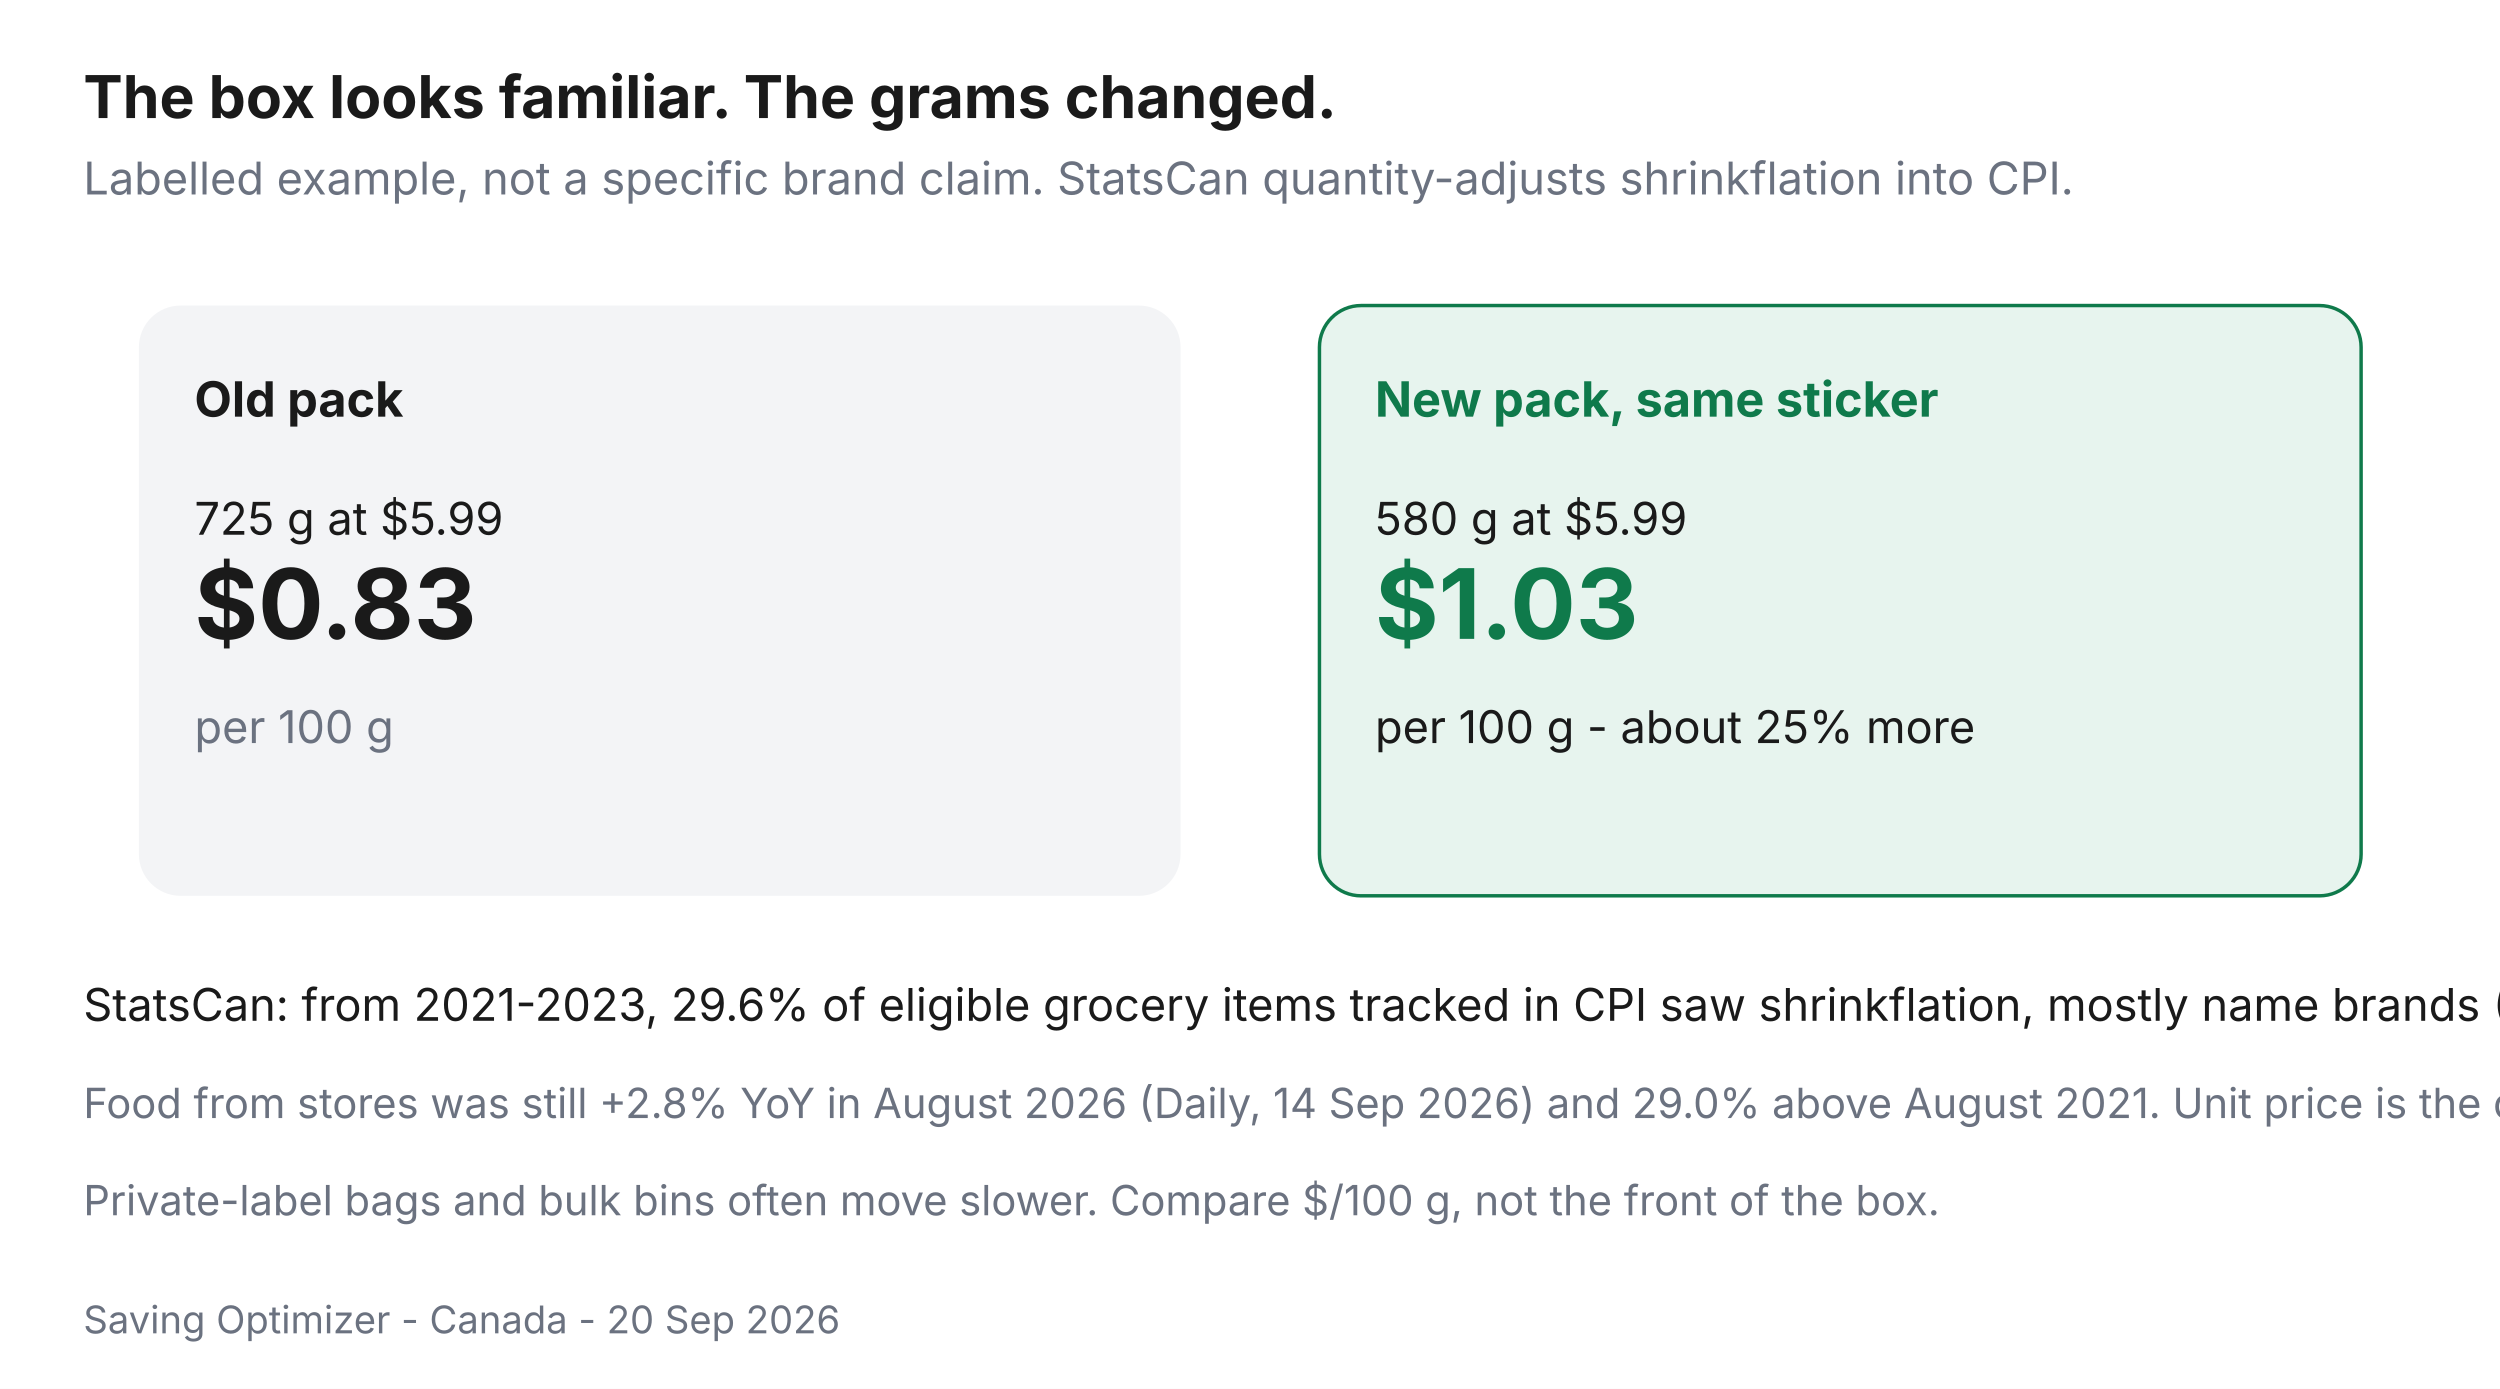
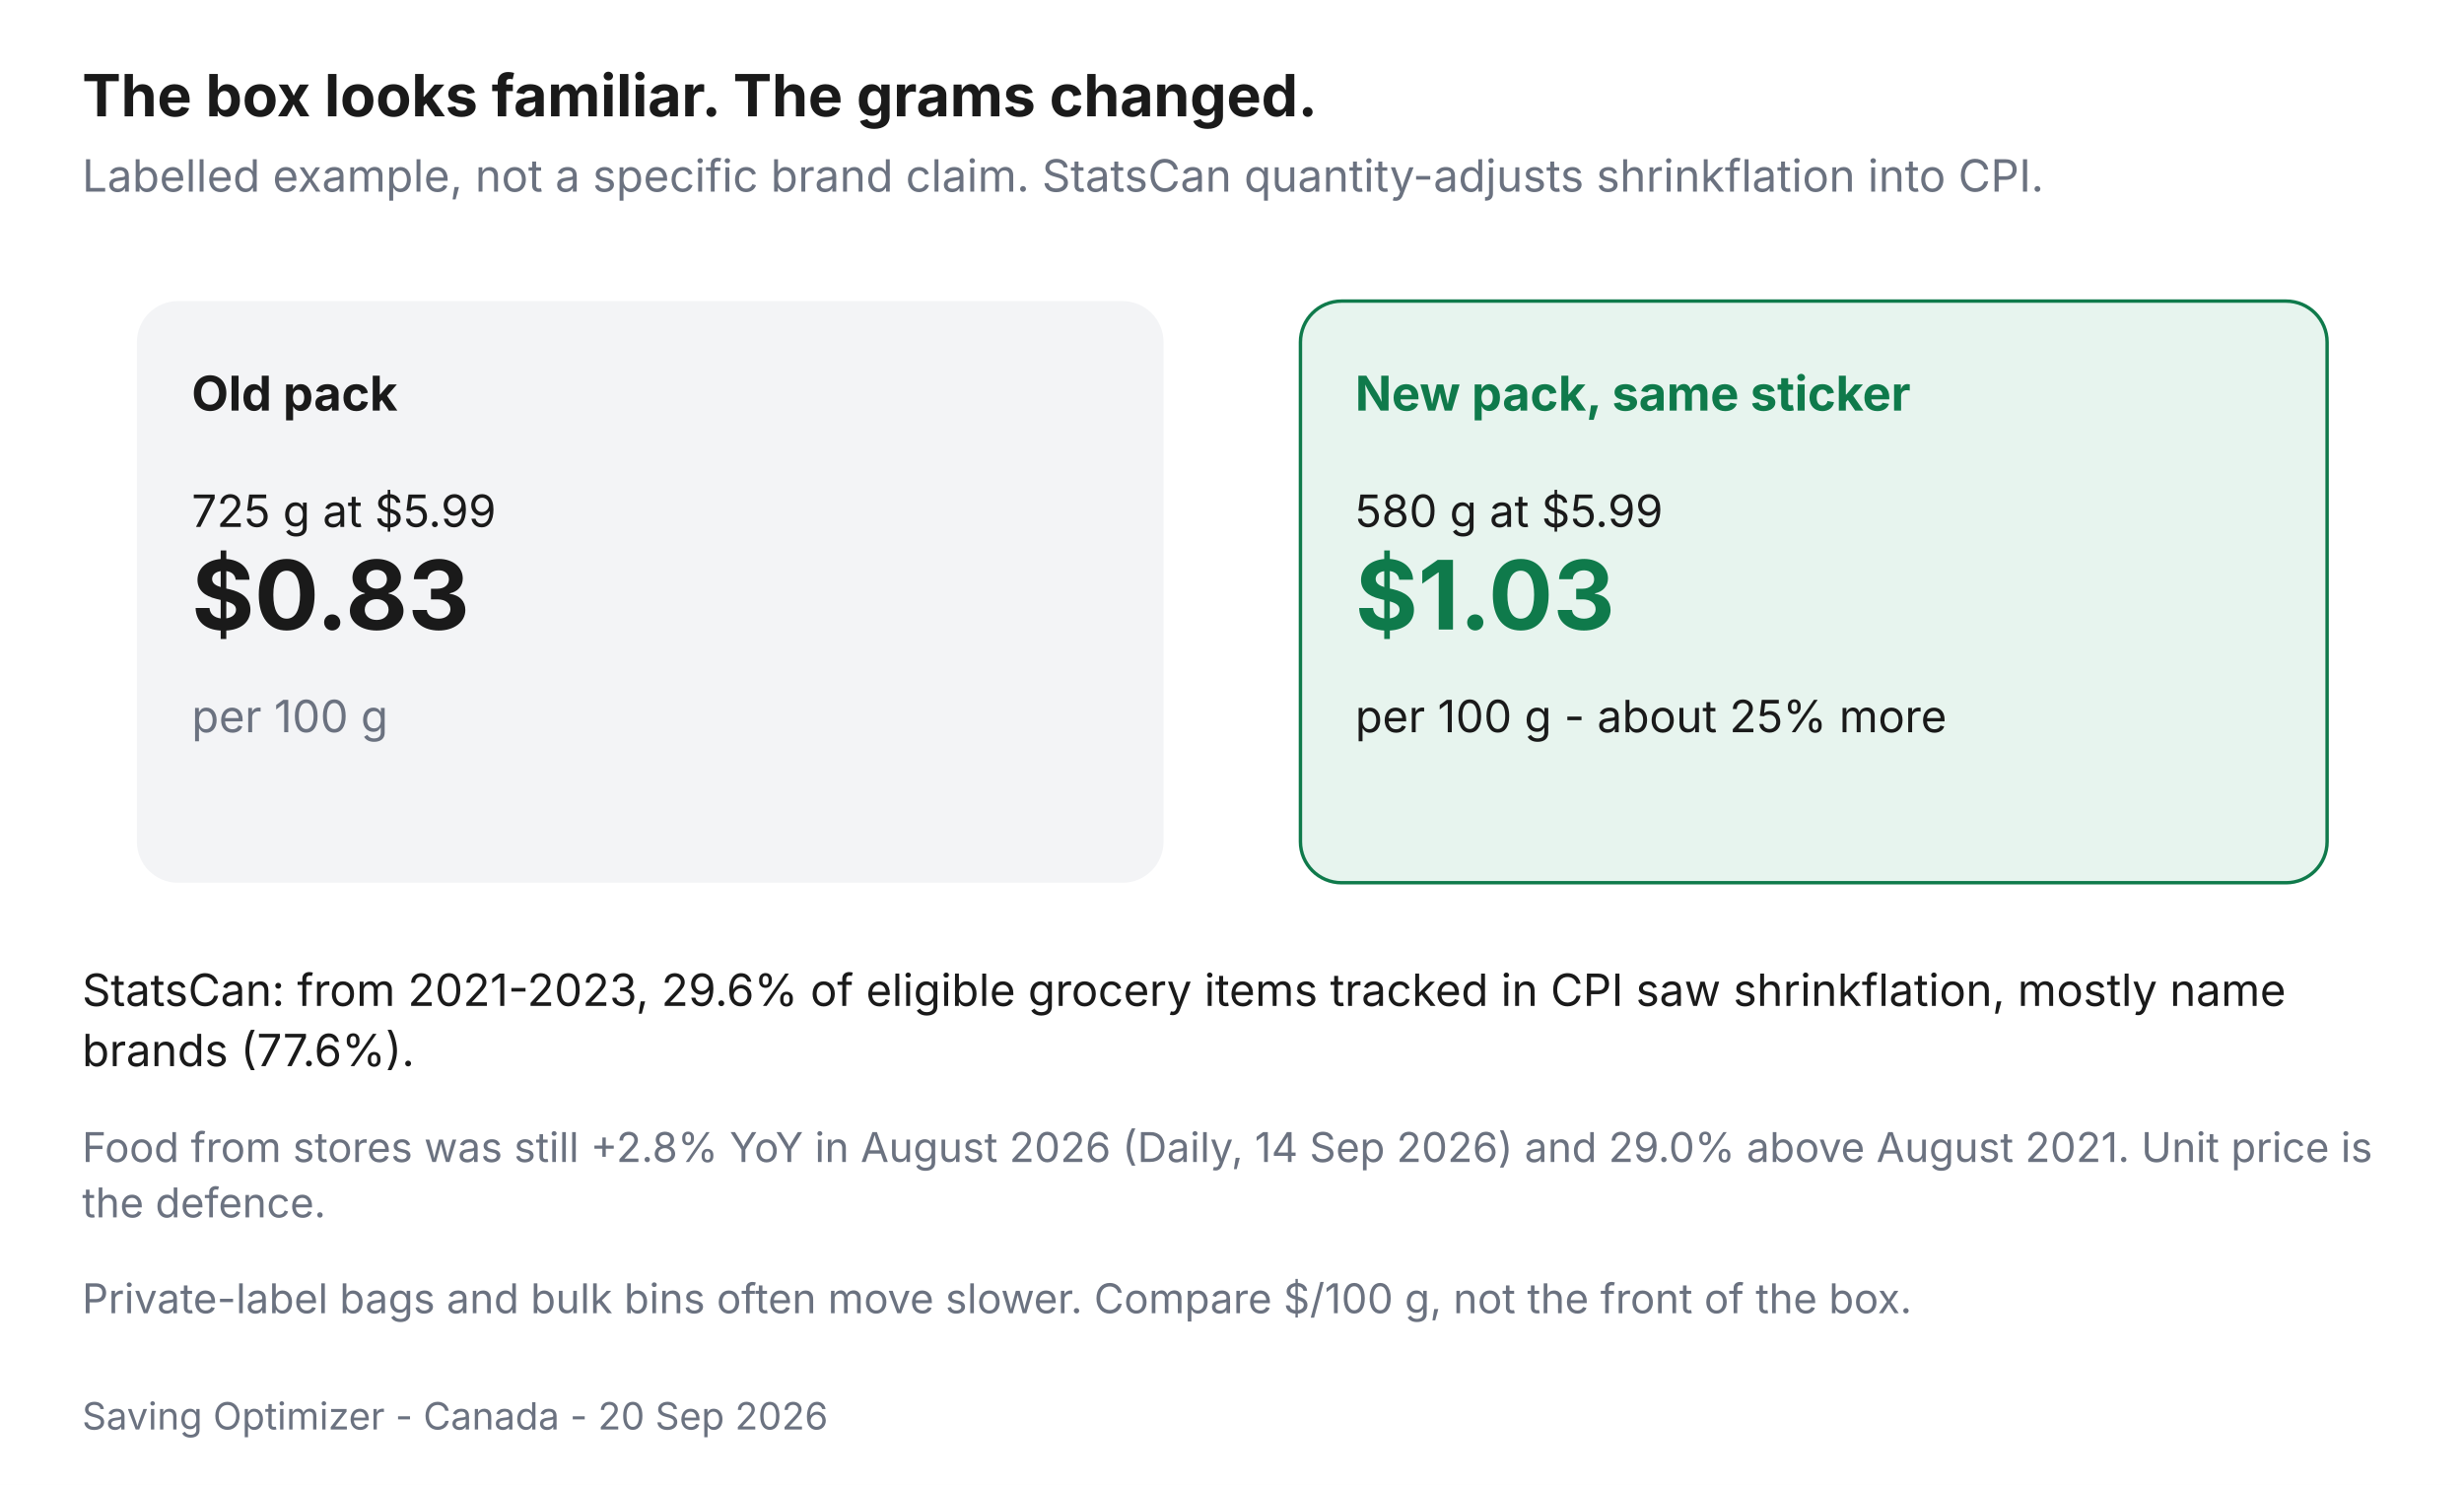
- <svg xmlns="http://www.w3.org/2000/svg" viewBox="0 0 720 400" role="img" aria-labelledby="title desc">
-   <rect width="720" height="400" fill="#FFFFFF" />
+ <svg xmlns="http://www.w3.org/2000/svg" viewBox="0 0 720 434" role="img" aria-labelledby="title desc">
+   <rect width="720" height="434" fill="#FFFFFF" />
  <text x="24" y="34" font-family="Inter, system-ui, sans-serif" font-size="17" font-weight="700" fill="#1A1A1A">The box looks familiar. The grams changed.</text>
  <text x="24" y="56" font-family="Inter, system-ui, sans-serif" font-size="13" fill="#6B7280">Labelled example, not a specific brand claim. StatsCan quantity-adjusts shrinkflation into CPI.</text>
  <rect x="40" y="88" width="300" height="170" rx="12" fill="#F3F4F6" />
  <text x="56" y="120" font-family="Inter, system-ui, sans-serif" font-size="14" font-weight="700" fill="#1A1A1A">Old pack</text>
  <text x="56" y="154" font-family="Inter, system-ui, sans-serif" font-size="13" fill="#1A1A1A">725 g at $5.99</text>
  <text x="56" y="184" font-family="Inter, system-ui, sans-serif" font-size="28" font-weight="700" fill="#1A1A1A">$0.83</text>
  <text x="56" y="214" font-family="Inter, system-ui, sans-serif" font-size="13" fill="#6B7280">per 100 g</text>
  <rect x="380" y="88" width="300" height="170" rx="12" fill="#E7F4EE" stroke="#0F7A4B" />
  <text x="396" y="120" font-family="Inter, system-ui, sans-serif" font-size="14" font-weight="700" fill="#0F7A4B">New pack, same sticker</text>
  <text x="396" y="154" font-family="Inter, system-ui, sans-serif" font-size="13" fill="#1A1A1A">580 g at $5.99</text>
  <text x="396" y="184" font-family="Inter, system-ui, sans-serif" font-size="28" font-weight="700" fill="#0F7A4B">$1.03</text>
  <text x="396" y="214" font-family="Inter, system-ui, sans-serif" font-size="13" fill="#1A1A1A">per 100 g - about 25% more</text>
-   <text x="24" y="294" font-family="Inter, system-ui, sans-serif" font-size="13" fill="#1A1A1A">StatsCan: from 2021-2023, 29.6% of eligible grocery items tracked in CPI saw shrinkflation, mostly name brands (77.6%).</text>
-   <text x="24" y="322" font-family="Inter, system-ui, sans-serif" font-size="12" fill="#6B7280">Food from stores was still +2.8% YoY in August 2026 (Daily, 14 Sep 2026) and 29.0% above August 2021. Unit price is the defence.</text>
-   <text x="24" y="350" font-family="Inter, system-ui, sans-serif" font-size="12" fill="#6B7280">Private-label bags and bulk bins often move slower. Compare $/100 g, not the front of the box.</text>
-   <text x="24" y="384" font-family="Inter, system-ui, sans-serif" font-size="11" fill="#6B7280">Saving Optimizer - Canada - 20 Sep 2026</text>
+   <text x="24" y="294" font-family="Inter, system-ui, sans-serif" font-size="13" fill="#1A1A1A">
+     <tspan x="24">StatsCan: from 2021-2023, 29.6% of eligible grocery items tracked in CPI saw shrinkflation, mostly name </tspan>
+     <tspan x="24" dy="17.6">brands (77.6%).</tspan>
+   </text>
+   <text x="24" y="322" font-family="Inter, system-ui, sans-serif" font-size="12" fill="#6B7280" transform="translate(0,17.6)">
+     <tspan x="24">Food from stores was still +2.8% YoY in August 2026 (Daily, 14 Sep 2026) and 29.0% above August 2021. Unit price is </tspan>
+     <tspan x="24" dy="16.2">the defence.</tspan>
+   </text>
+   <text x="24" y="350" font-family="Inter, system-ui, sans-serif" font-size="12" fill="#6B7280" transform="translate(0,16.2) translate(0,17.6)">Private-label bags and bulk bins often move slower. Compare $/100 g, not the front of the box.</text>
+   <text x="24" y="384" font-family="Inter, system-ui, sans-serif" font-size="11" fill="#6B7280" transform="translate(0,16.2) translate(0,17.6)">Saving Optimizer - Canada - 20 Sep 2026</text>
</svg>
